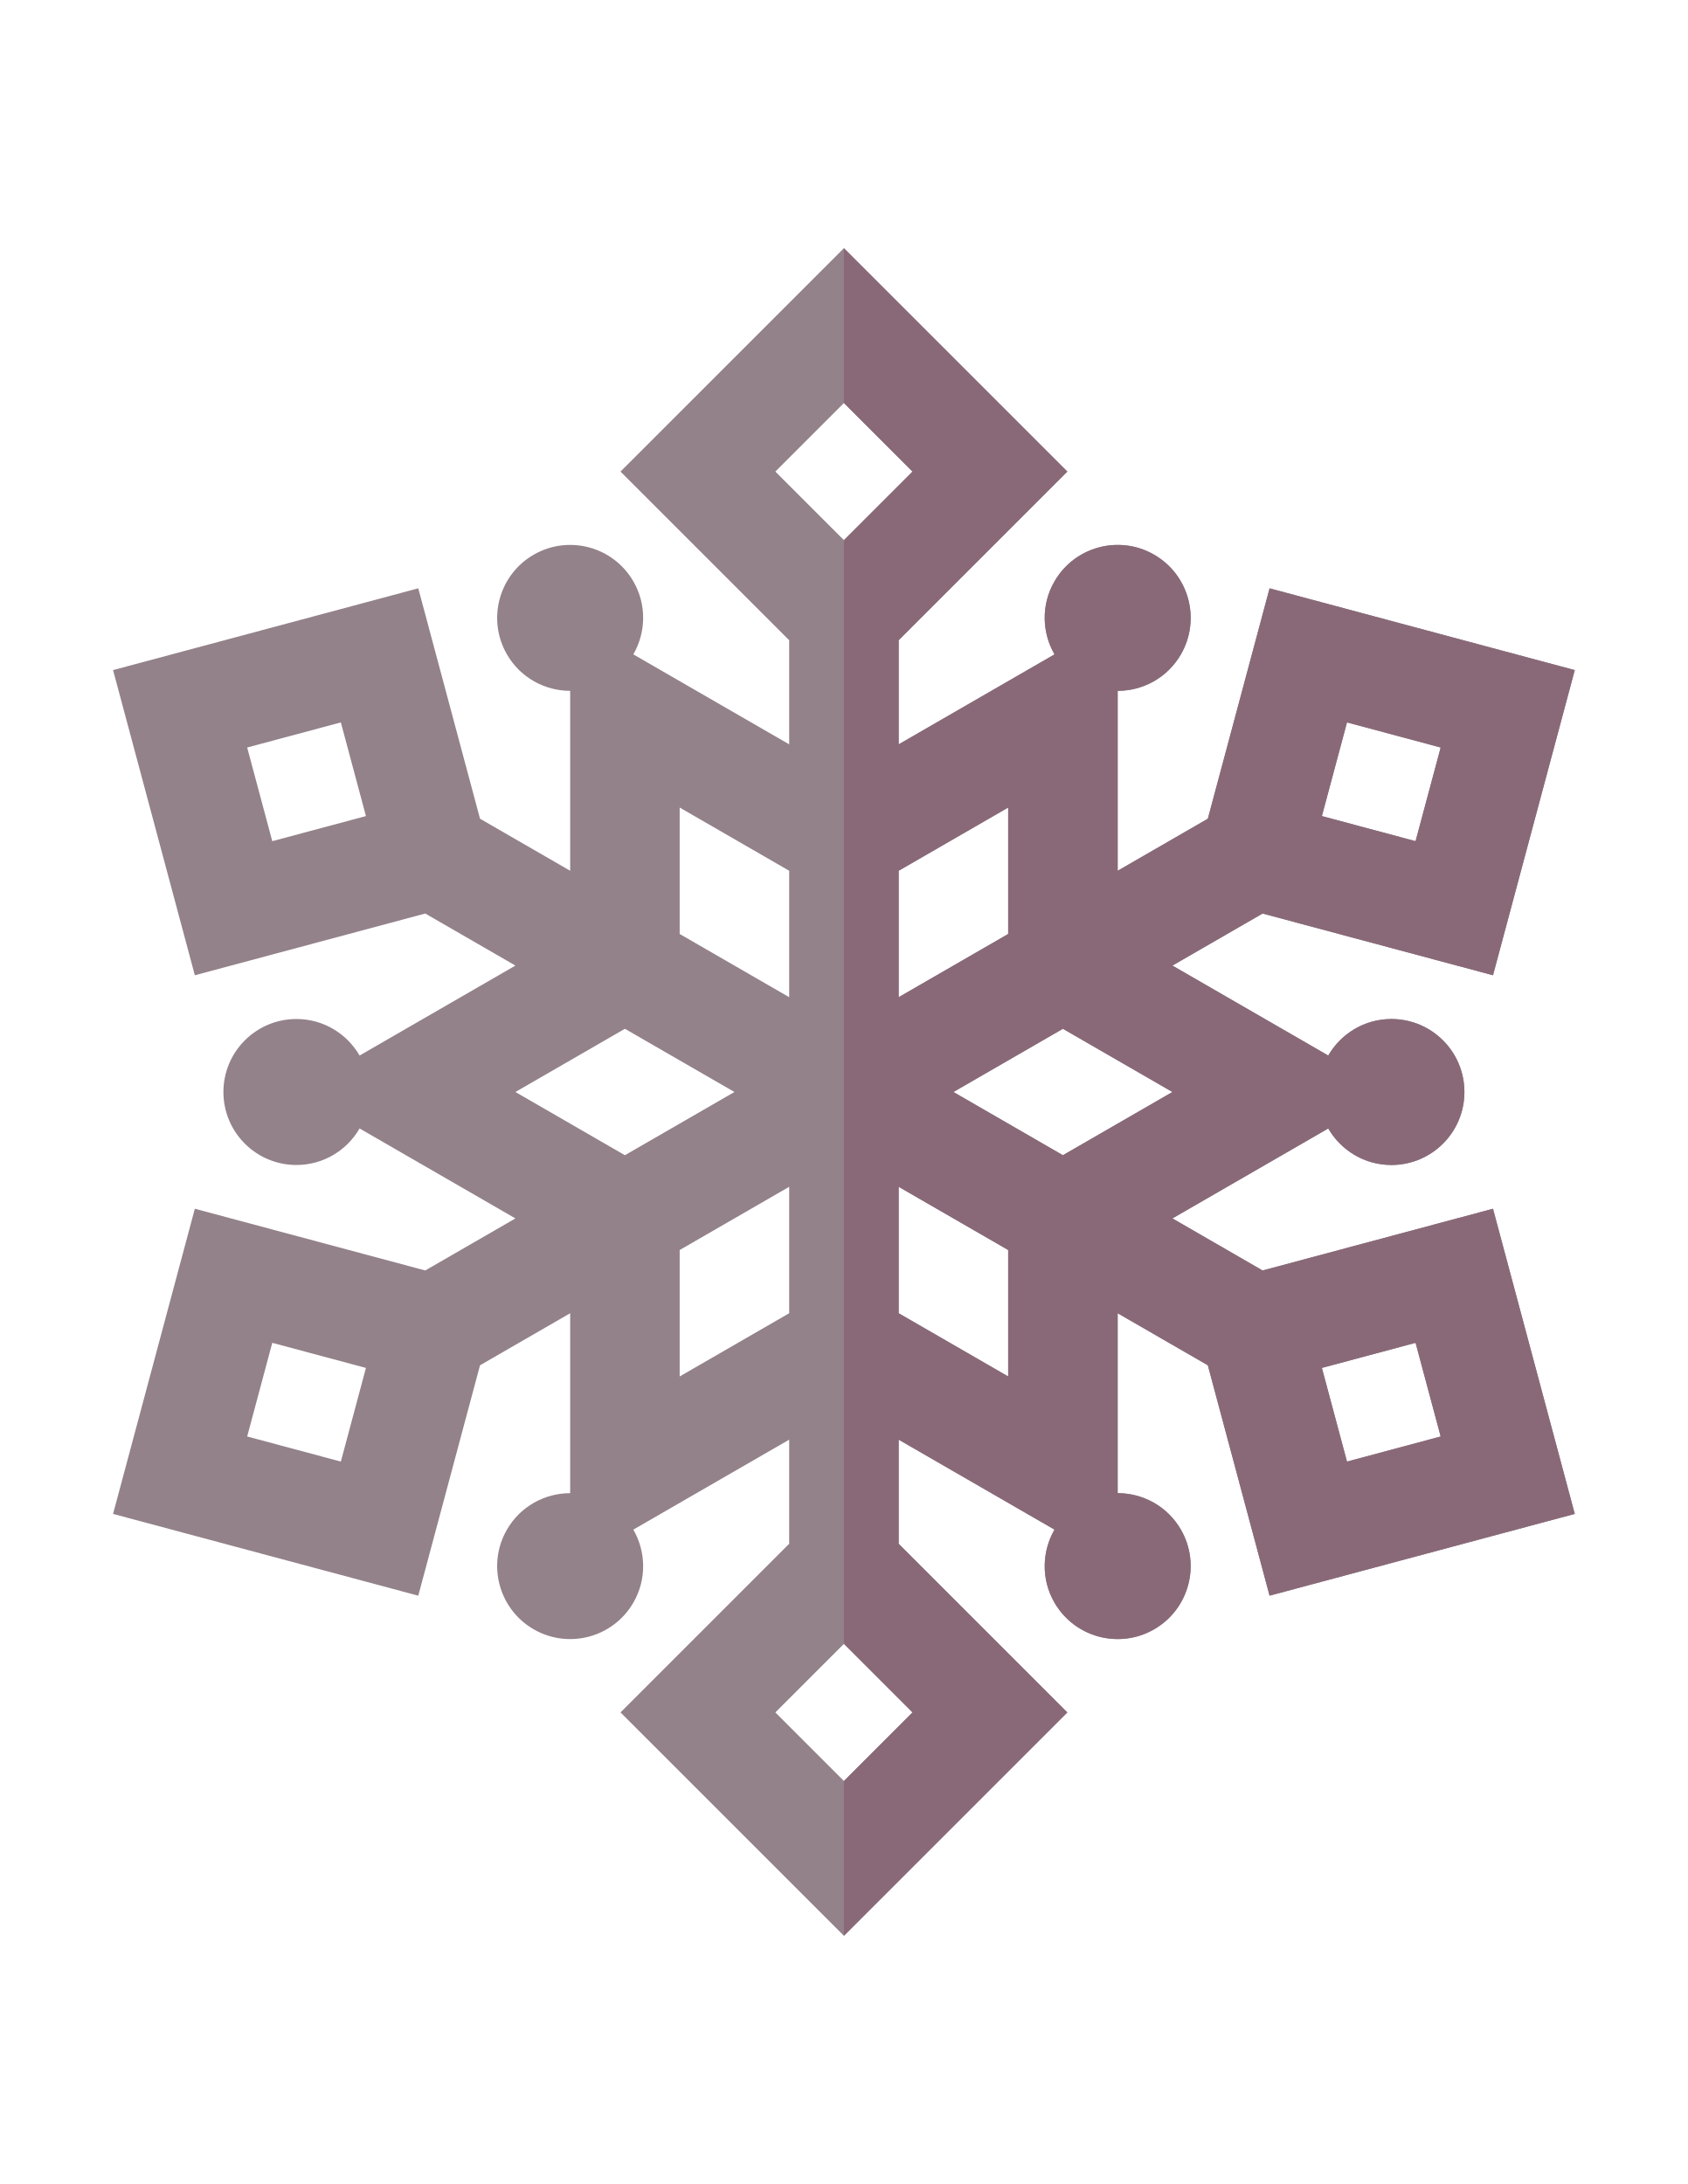
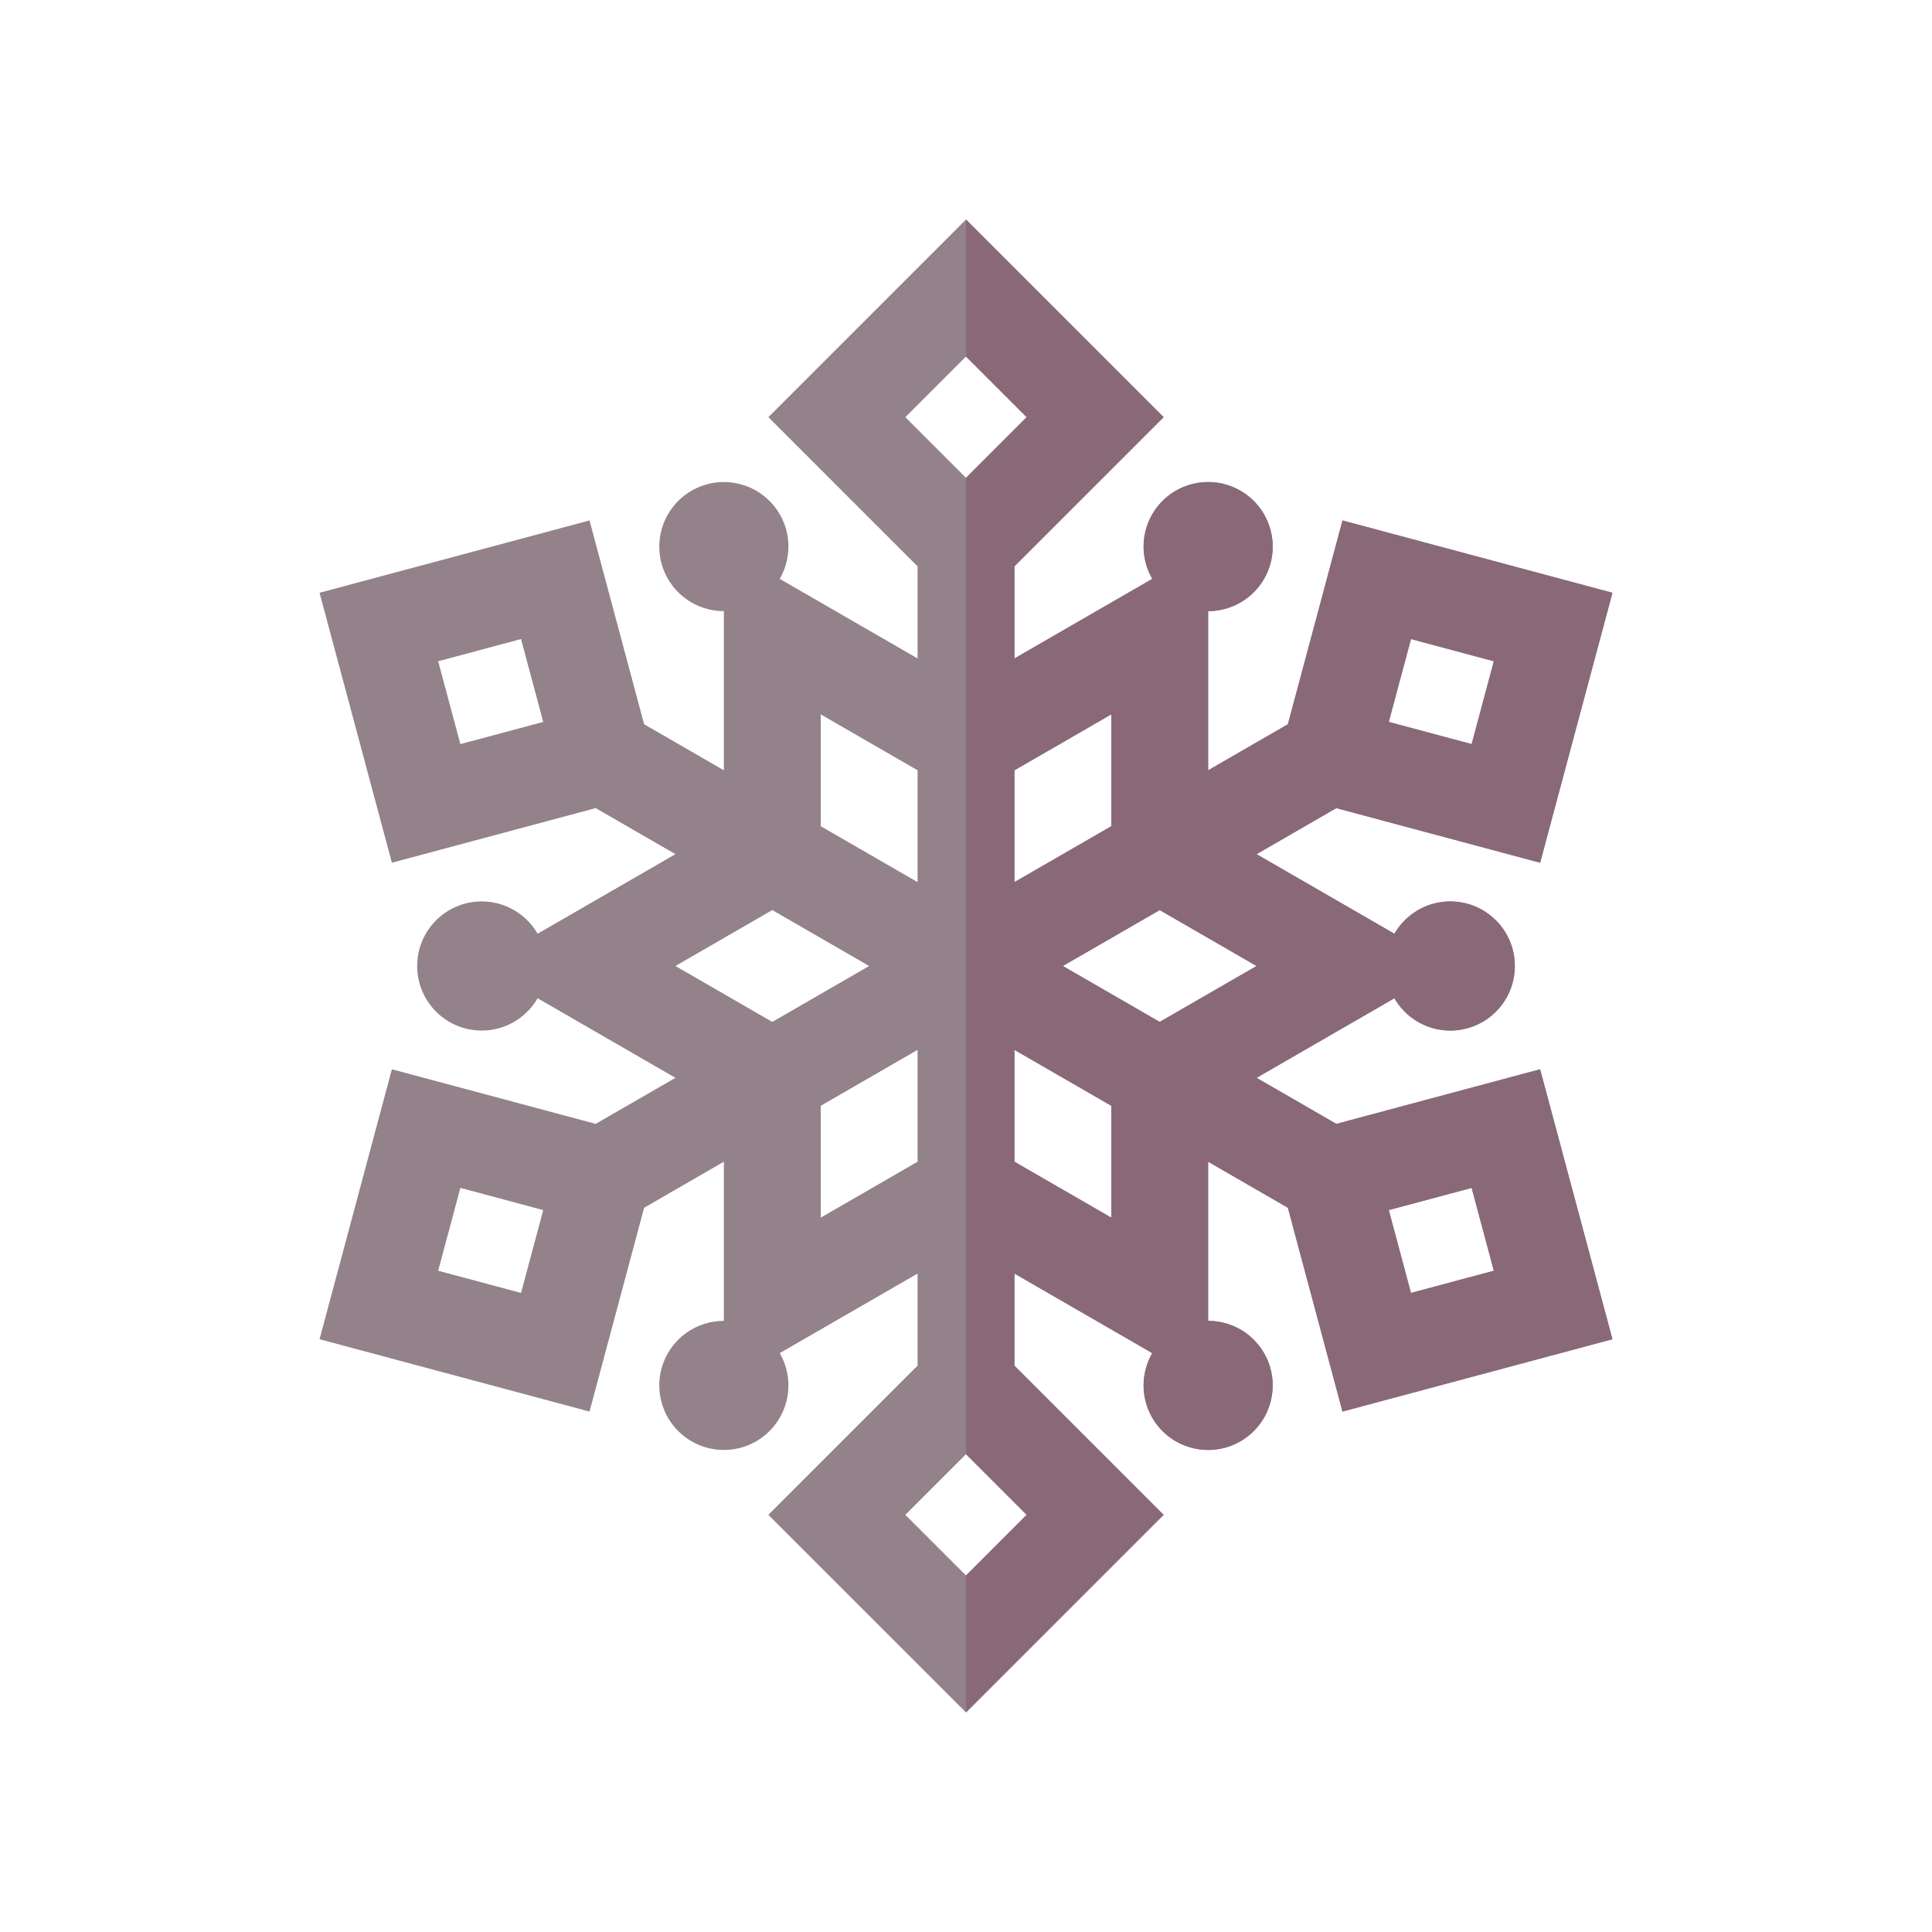
- <svg xmlns="http://www.w3.org/2000/svg" version="1.1" id="Layer_1" x="0px" y="0px" width="612px" height="792px" viewBox="0 0 612 792" enable-background="new 0 0 612 792" xml:space="preserve">
+ <svg xmlns="http://www.w3.org/2000/svg" version="1.1" id="Layer_1" x="0px" y="0px" width="160px" height="160px" viewBox="0 0 612 792" enable-background="new 0 0 612 792" xml:space="preserve">
  <path fill="#93828A" d="M457.804,460.722l-32.692-18.876l56.503-32.621c4.577,7.911,13.108,13.245,22.904,13.245  c14.619,0,26.469-11.85,26.469-26.469c0-14.619-11.85-26.469-26.469-26.469c-9.794,0-18.329,5.334-22.904,13.245l-56.503-32.621  l32.692-18.875l83.549,22.387l29.651-110.666L460.34,213.349l-22.387,83.549l-32.692,18.875V250.53  c9.139-0.009,18.024-4.731,22.923-13.214c7.31-12.66,2.973-28.849-9.688-36.158c-12.66-7.308-28.85-2.972-36.157,9.689  c-4.898,8.483-4.545,18.541,0.019,26.459l-56.502,32.62v-37.75l61.16-61.161L306,90l-81.012,81.012l61.161,61.161v37.75  l-56.502-32.62c4.562-7.918,4.915-17.977,0.017-26.459c-7.308-12.66-23.496-16.998-36.157-9.689  c-12.659,7.31-16.997,23.498-9.689,36.158c4.898,8.483,13.786,13.206,22.924,13.214v65.243l-32.693-18.875l-22.386-83.546  L40.996,243l29.653,110.666l83.546-22.387l32.692,18.875l-56.502,32.621c-4.577-7.911-13.11-13.245-22.905-13.245  c-14.619,0-26.469,11.851-26.469,26.469c0,14.618,11.85,26.469,26.469,26.469c9.794,0,18.329-5.335,22.905-13.245l56.502,32.621  l-32.692,18.875l-83.546-22.387L40.997,549l110.666,29.653l22.386-83.546l32.693-18.876v65.243  c-9.138,0.01-18.025,4.73-22.924,13.214c-7.308,12.659-2.971,28.848,9.689,36.158c12.66,7.309,28.849,2.972,36.157-9.689  c4.898-8.482,4.545-18.54-0.017-26.459l56.502-32.62v37.749l-61.162,61.16L306,701.999l81.013-81.013l-61.161-61.16v-37.751  l56.503,32.62c-4.562,7.918-4.917,17.977-0.02,26.46c7.309,12.659,23.496,16.997,36.157,9.689  c12.659-7.31,16.998-23.498,9.688-36.158c-4.898-8.483-13.784-13.206-22.922-13.215v-65.242l32.691,18.875l22.387,83.549  L571.002,549L541.35,438.334L457.804,460.722z M479.312,496.062l33.965-9.101l9.101,33.965l-33.964,9.1L479.312,496.062z   M425.11,395.999l-39.703,22.922l-39.704-22.922l39.704-22.923L425.11,395.999z M488.413,261.973l33.964,9.1l-9.101,33.965  l-33.965-9.1L488.413,261.973z M365.556,292.847v45.848l-39.704,22.922V315.77L365.556,292.847z M306,146.15l24.863,24.862  L306,195.876l-24.864-24.864L306,146.15z M246.445,292.847l39.704,22.923v45.847l-39.704-22.923V292.847z M89.624,271.074  l33.963-9.1l9.1,33.965l-33.964,9.1L89.624,271.074z M186.89,395.999l39.703-22.924l39.704,22.924l-39.704,22.924L186.89,395.999z   M123.587,530.025l-33.963-9.1l9.1-33.965l33.964,9.1L123.587,530.025z M246.445,499.153v-45.847l39.704-22.924v45.848  L246.445,499.153z M306,645.851l-24.864-24.864L306,596.123l24.863,24.863L306,645.851z M365.556,499.153l-39.704-22.923v-45.848  l39.704,22.923V499.153z" />
  <path fill="#896978" d="M457.804,460.722l-32.692-18.876l56.503-32.621c4.577,7.911,13.108,13.245,22.904,13.245  c14.619,0,26.469-11.85,26.469-26.469c0-14.619-11.85-26.469-26.469-26.469c-9.794,0-18.329,5.334-22.904,13.245l-56.503-32.621  l32.692-18.875l83.549,22.387l29.651-110.666L460.34,213.349l-22.387,83.549l-32.692,18.875V250.53  c9.139-0.009,18.024-4.731,22.923-13.214c7.31-12.66,2.973-28.849-9.688-36.158c-12.66-7.308-28.85-2.972-36.157,9.689  c-4.898,8.483-4.545,18.541,0.019,26.459l-56.502,32.62v-37.75l61.16-61.161L306,90v56.15l24.863,24.862L306,195.876v400.248  l24.863,24.862L306,645.851V702l81.013-81.013l-61.161-61.161v-37.751l56.503,32.62c-4.562,7.918-4.917,17.977-0.02,26.46  c7.309,12.659,23.496,16.997,36.157,9.689c12.659-7.31,16.998-23.498,9.688-36.158c-4.898-8.483-13.784-13.206-22.922-13.215  v-65.242l32.691,18.875l22.387,83.549L571.002,549L541.35,438.334L457.804,460.722z M488.413,261.973l33.964,9.1l-9.101,33.965  l-33.965-9.1L488.413,261.973z M325.852,315.77l39.704-22.923v45.848l-39.704,22.922V315.77L325.852,315.77z M365.556,499.153  l-39.704-22.923v-45.848l39.704,22.923V499.153z M385.407,418.923L345.703,396l39.704-22.922L425.11,396L385.407,418.923z   M488.413,530.025l-9.102-33.965l33.965-9.1l9.101,33.965L488.413,530.025z" />
</svg>
